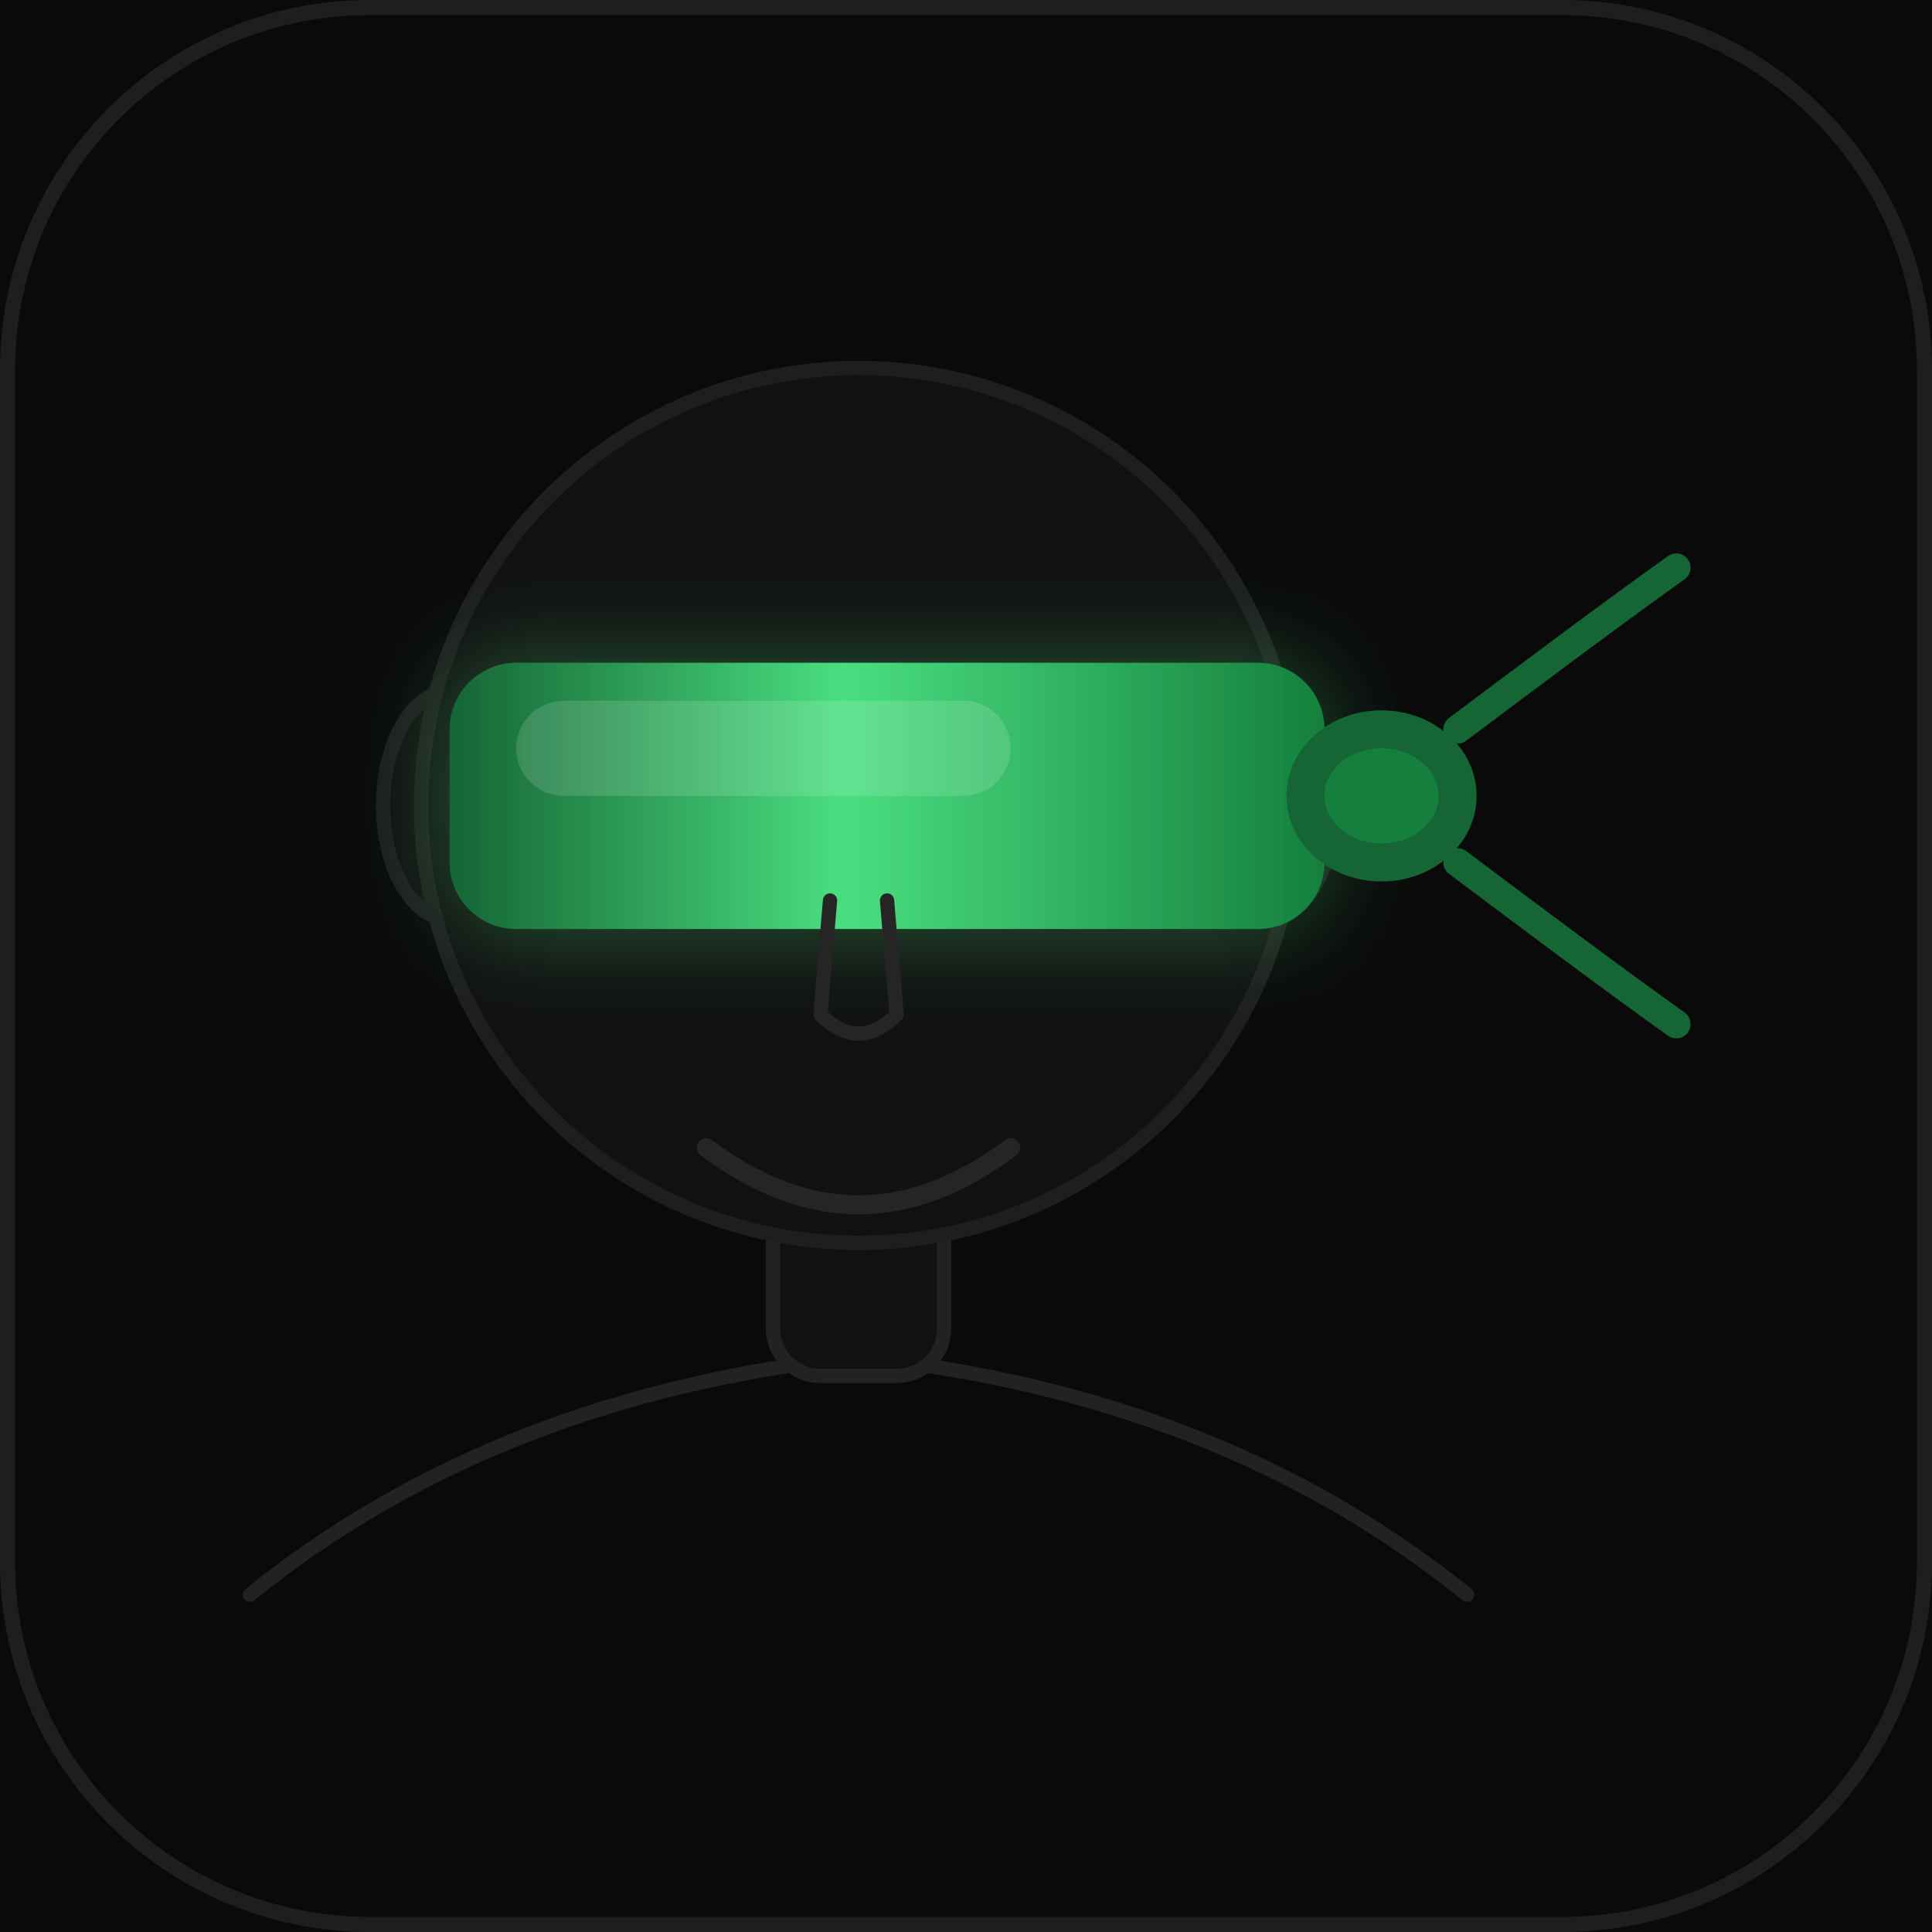
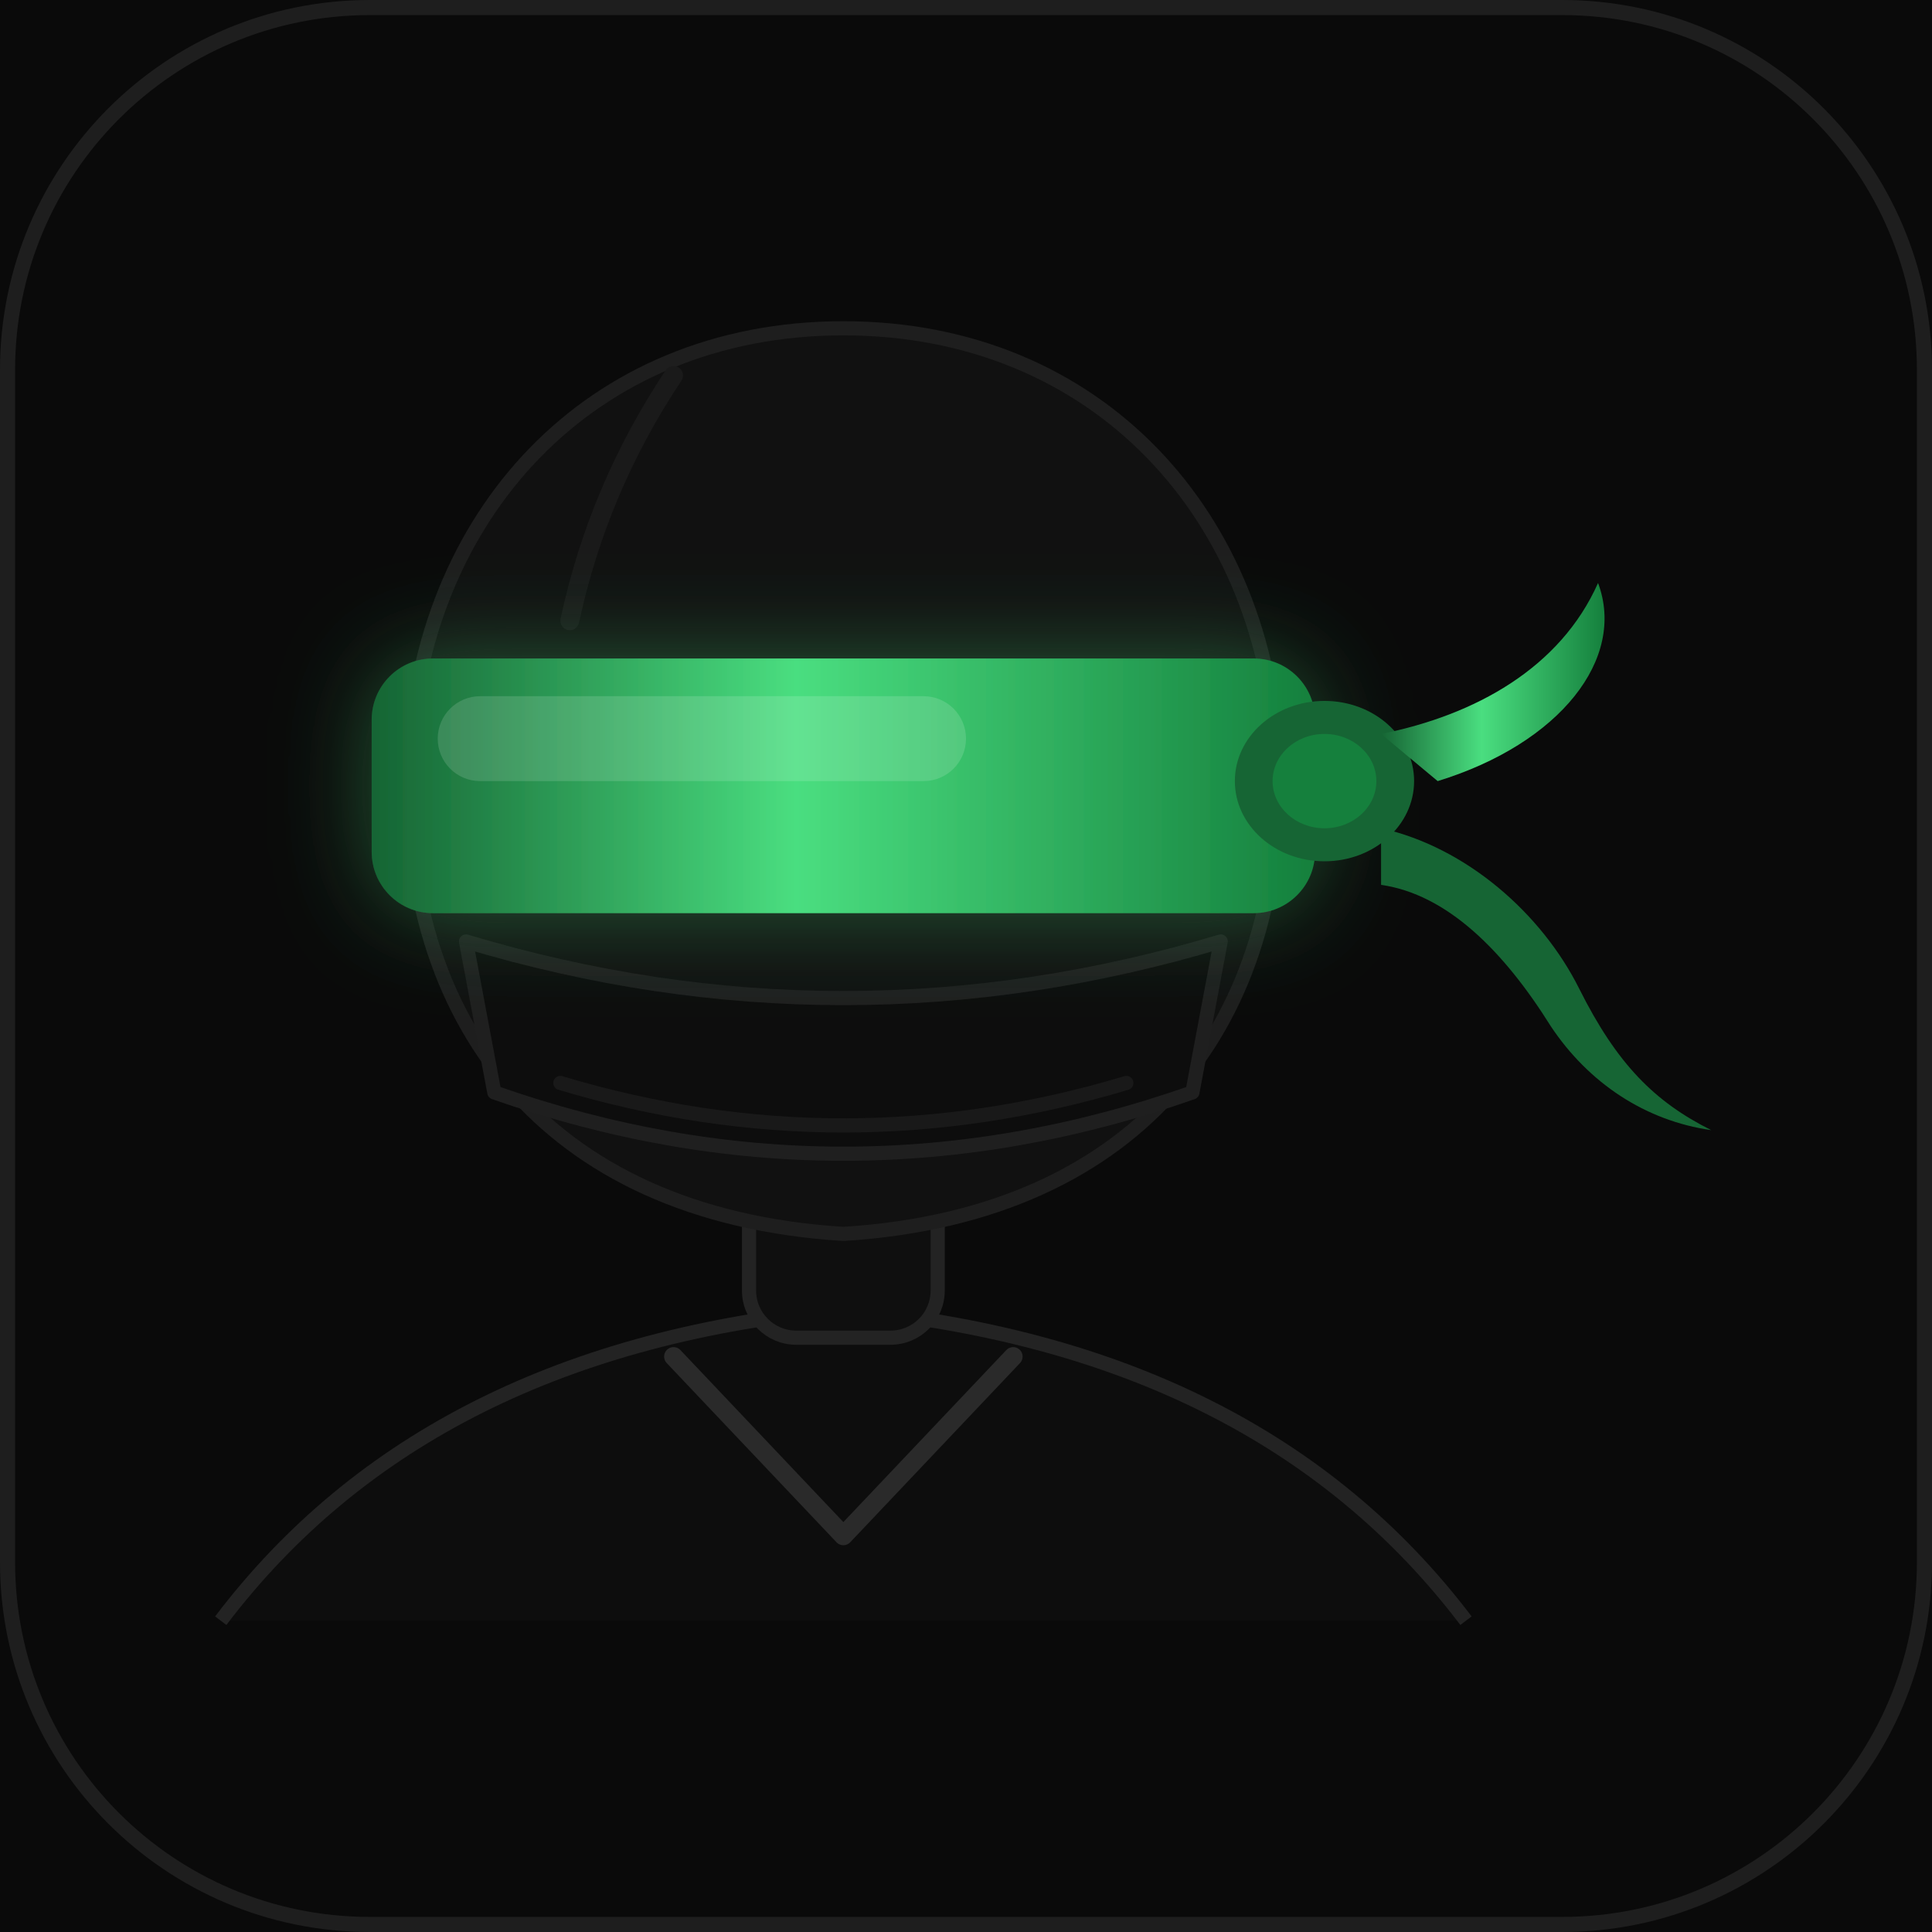
<svg xmlns="http://www.w3.org/2000/svg" viewBox="0 0 512 512" fill="none" role="img" aria-label="B.E.Chat icon">
  <defs>
    <linearGradient id="bfold" x1="0" y1="0" x2="1" y2="0">
      <stop offset="0%" stop-color="#166534" />
      <stop offset="45%" stop-color="#4ade80" />
      <stop offset="100%" stop-color="#15803d" />
    </linearGradient>
    <filter id="bglow" x="-30%" y="-60%" width="160%" height="220%">
      <feGaussianBlur in="SourceAlpha" stdDeviation="5" result="b" />
      <feFlood flood-color="#4ade80" flood-opacity="0.35" result="c" />
      <feComposite in="c" in2="b" operator="in" result="s" />
      <feComposite in="SourceGraphic" in2="s" operator="over" />
    </filter>
  </defs>
  <rect width="512" height="512" fill="#0a0a0a" />
  <rect x="2" y="2" width="508" height="508" rx="96" stroke="#1e1e1e" stroke-width="4" fill="none" />
-   <g transform="translate(36, 32) scale(2.52)">
-     <path d="M 12 155 Q 38 134 76 130 Q 114 134 140 155" stroke="#222" stroke-width="1.5" stroke-linecap="round" fill="none" />
-     <rect x="67" y="113" width="18" height="19" rx="5" fill="#111" stroke="#222" stroke-width="1.5" />
-     <ellipse cx="33" cy="72" rx="7" ry="12" fill="#111" stroke="#1e1e1e" stroke-width="1.5" />
-     <ellipse cx="119" cy="72" rx="7" ry="12" fill="#111" stroke="#1e1e1e" stroke-width="1.5" />
-     <circle cx="76" cy="72" r="46" fill="#111" stroke="#1e1e1e" stroke-width="1.5" />
-     <rect x="33" y="57" width="92" height="28" rx="7" fill="url(#bfold)" filter="url(#bglow)" />
-     <rect x="40" y="61" width="52" height="10" rx="5" fill="#fff" opacity="0.14" />
-     <ellipse cx="131" cy="71" rx="10" ry="9" fill="#166534" />
-     <ellipse cx="131" cy="71" rx="6" ry="5" fill="#15803d" />
-     <path d="M 139 64 C 147 58 155 52 162 47" stroke="#166534" stroke-width="3" stroke-linecap="round" fill="none" />
-     <path d="M 139 78 C 147 84 155 90 162 95" stroke="#166534" stroke-width="3" stroke-linecap="round" fill="none" />
-     <path d="M 73 82 L 72 94 Q 76 98 80 94 L 79 82" stroke="#252525" stroke-width="1.5" fill="none" stroke-linecap="round" stroke-linejoin="round" />
-     <path d="M 60 108 Q 76 120 92 108" stroke="#252525" stroke-width="2" fill="none" stroke-linecap="round" />
+   <g transform="translate(33.5, 39.5) scale(2.5)">
+     <path d="M 10 156 Q 32 127 76 123 Q 120 127 142 156" fill="#0d0d0d" stroke="#232323" stroke-width="1.5" />
+     <path d="M 58 128 L 76 147 L 94 128" stroke="#2a2a2a" stroke-width="2" stroke-linecap="round" stroke-linejoin="round" fill="none" />
+     <rect x="66" y="106" width="20" height="20" rx="5" fill="#0f0f0f" stroke="#232323" stroke-width="1.5" />
+     <path d="M 76 19              C 49 19 31 39 30 65              C 29 92 44 113 76 115              C 108 113 123 92 122 65              C 121 39 103 19 76 19 Z" fill="#111" stroke="#1e1e1e" stroke-width="1.5" />
+     <path d="M 58 24 Q 50 36 47 50" stroke="#1a1a1a" stroke-width="2" fill="none" stroke-linecap="round" />
+     <path d="M 36 84 Q 76 96 116 84 L 113 100 Q 76 113 39 100 Z" fill="#0d0d0d" stroke="#1f1f1f" stroke-width="1.5" stroke-linejoin="round" />
+     <path d="M 46 99 Q 76 108 106 99" stroke="#191919" stroke-width="1.5" fill="none" stroke-linecap="round" />
+     <rect x="26" y="54" width="100" height="27" rx="6.5" fill="url(#bfold)" filter="url(#bglow)" />
+     <rect x="33" y="58" width="56" height="9" rx="4.5" fill="#fff" opacity="0.14" />
+     <ellipse cx="127" cy="67" rx="9.5" ry="8.5" fill="#166534" />
+     <ellipse cx="127" cy="67" rx="5.5" ry="5" fill="#15803d" />
+     <path d="M 133 62 C 143 60 152 55 156 46 C 159 54 152 63 139 67 Z" fill="url(#bfold)" />
+     <path d="M 133 72 C 142 74 150 81 154 89 C 158 97 162 101 168 104 C 161 103 155 99 151 93 C 146 85 140 79 133 78 Z" fill="#166534" />
  </g>
</svg>
